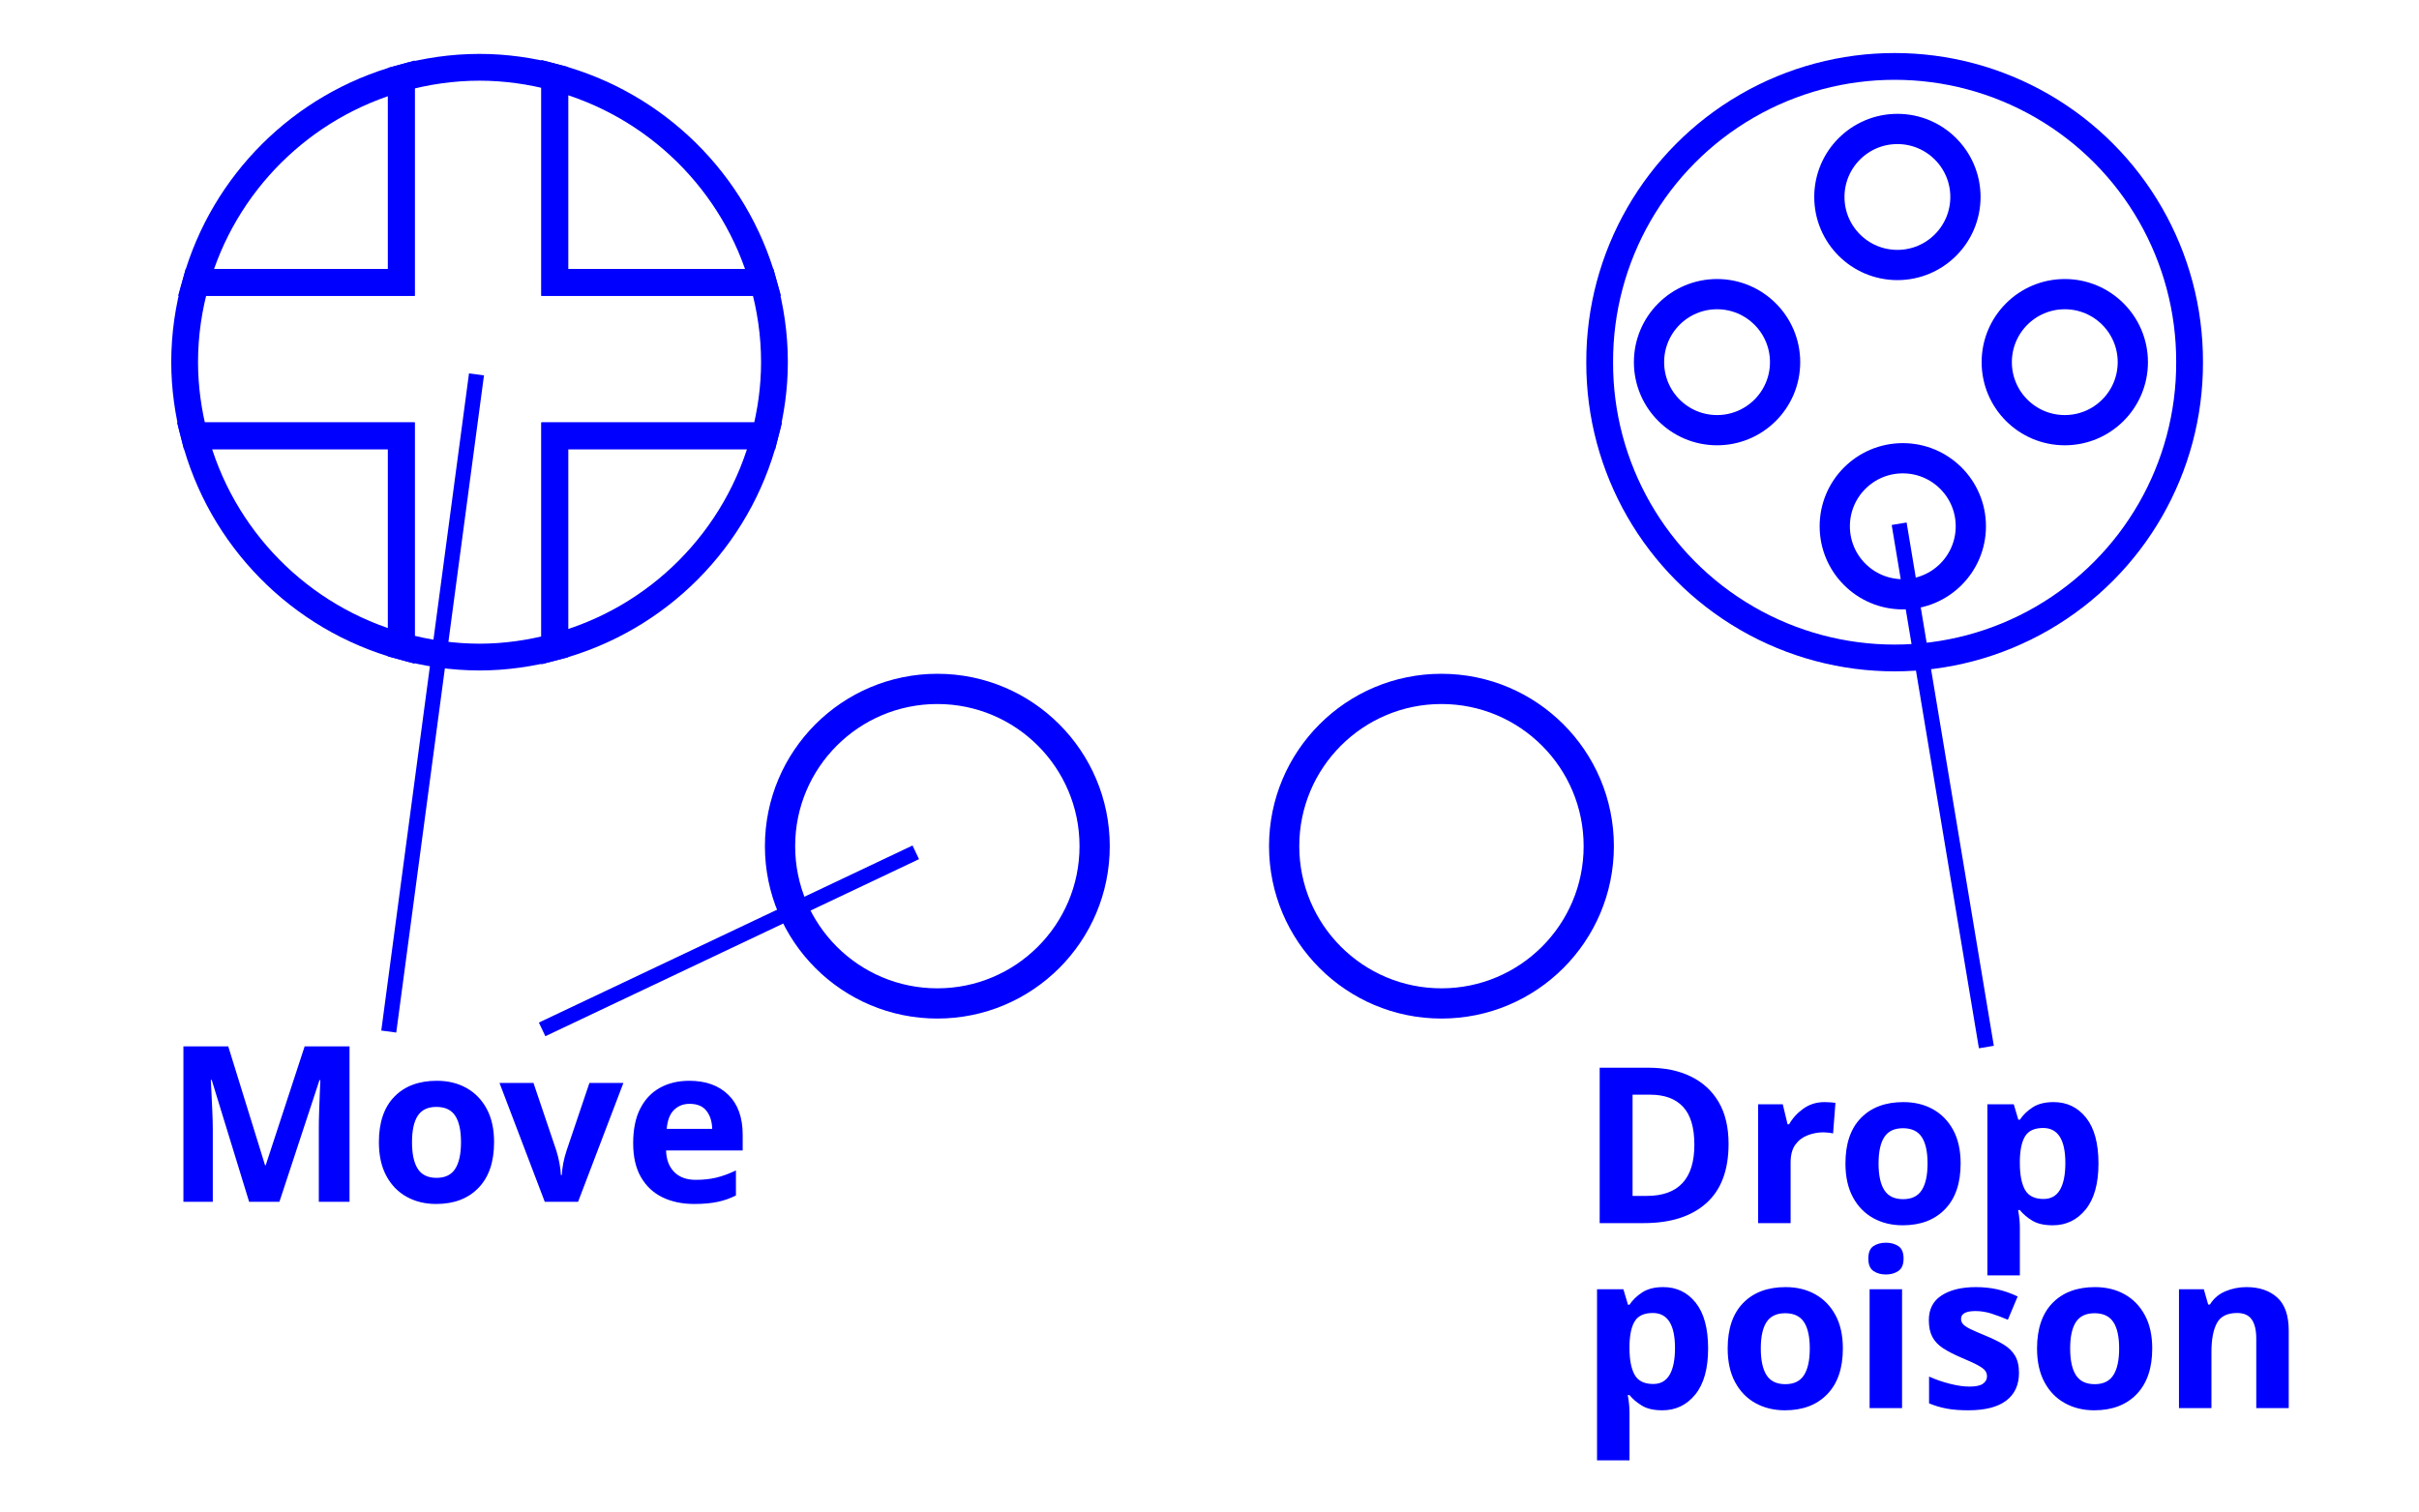
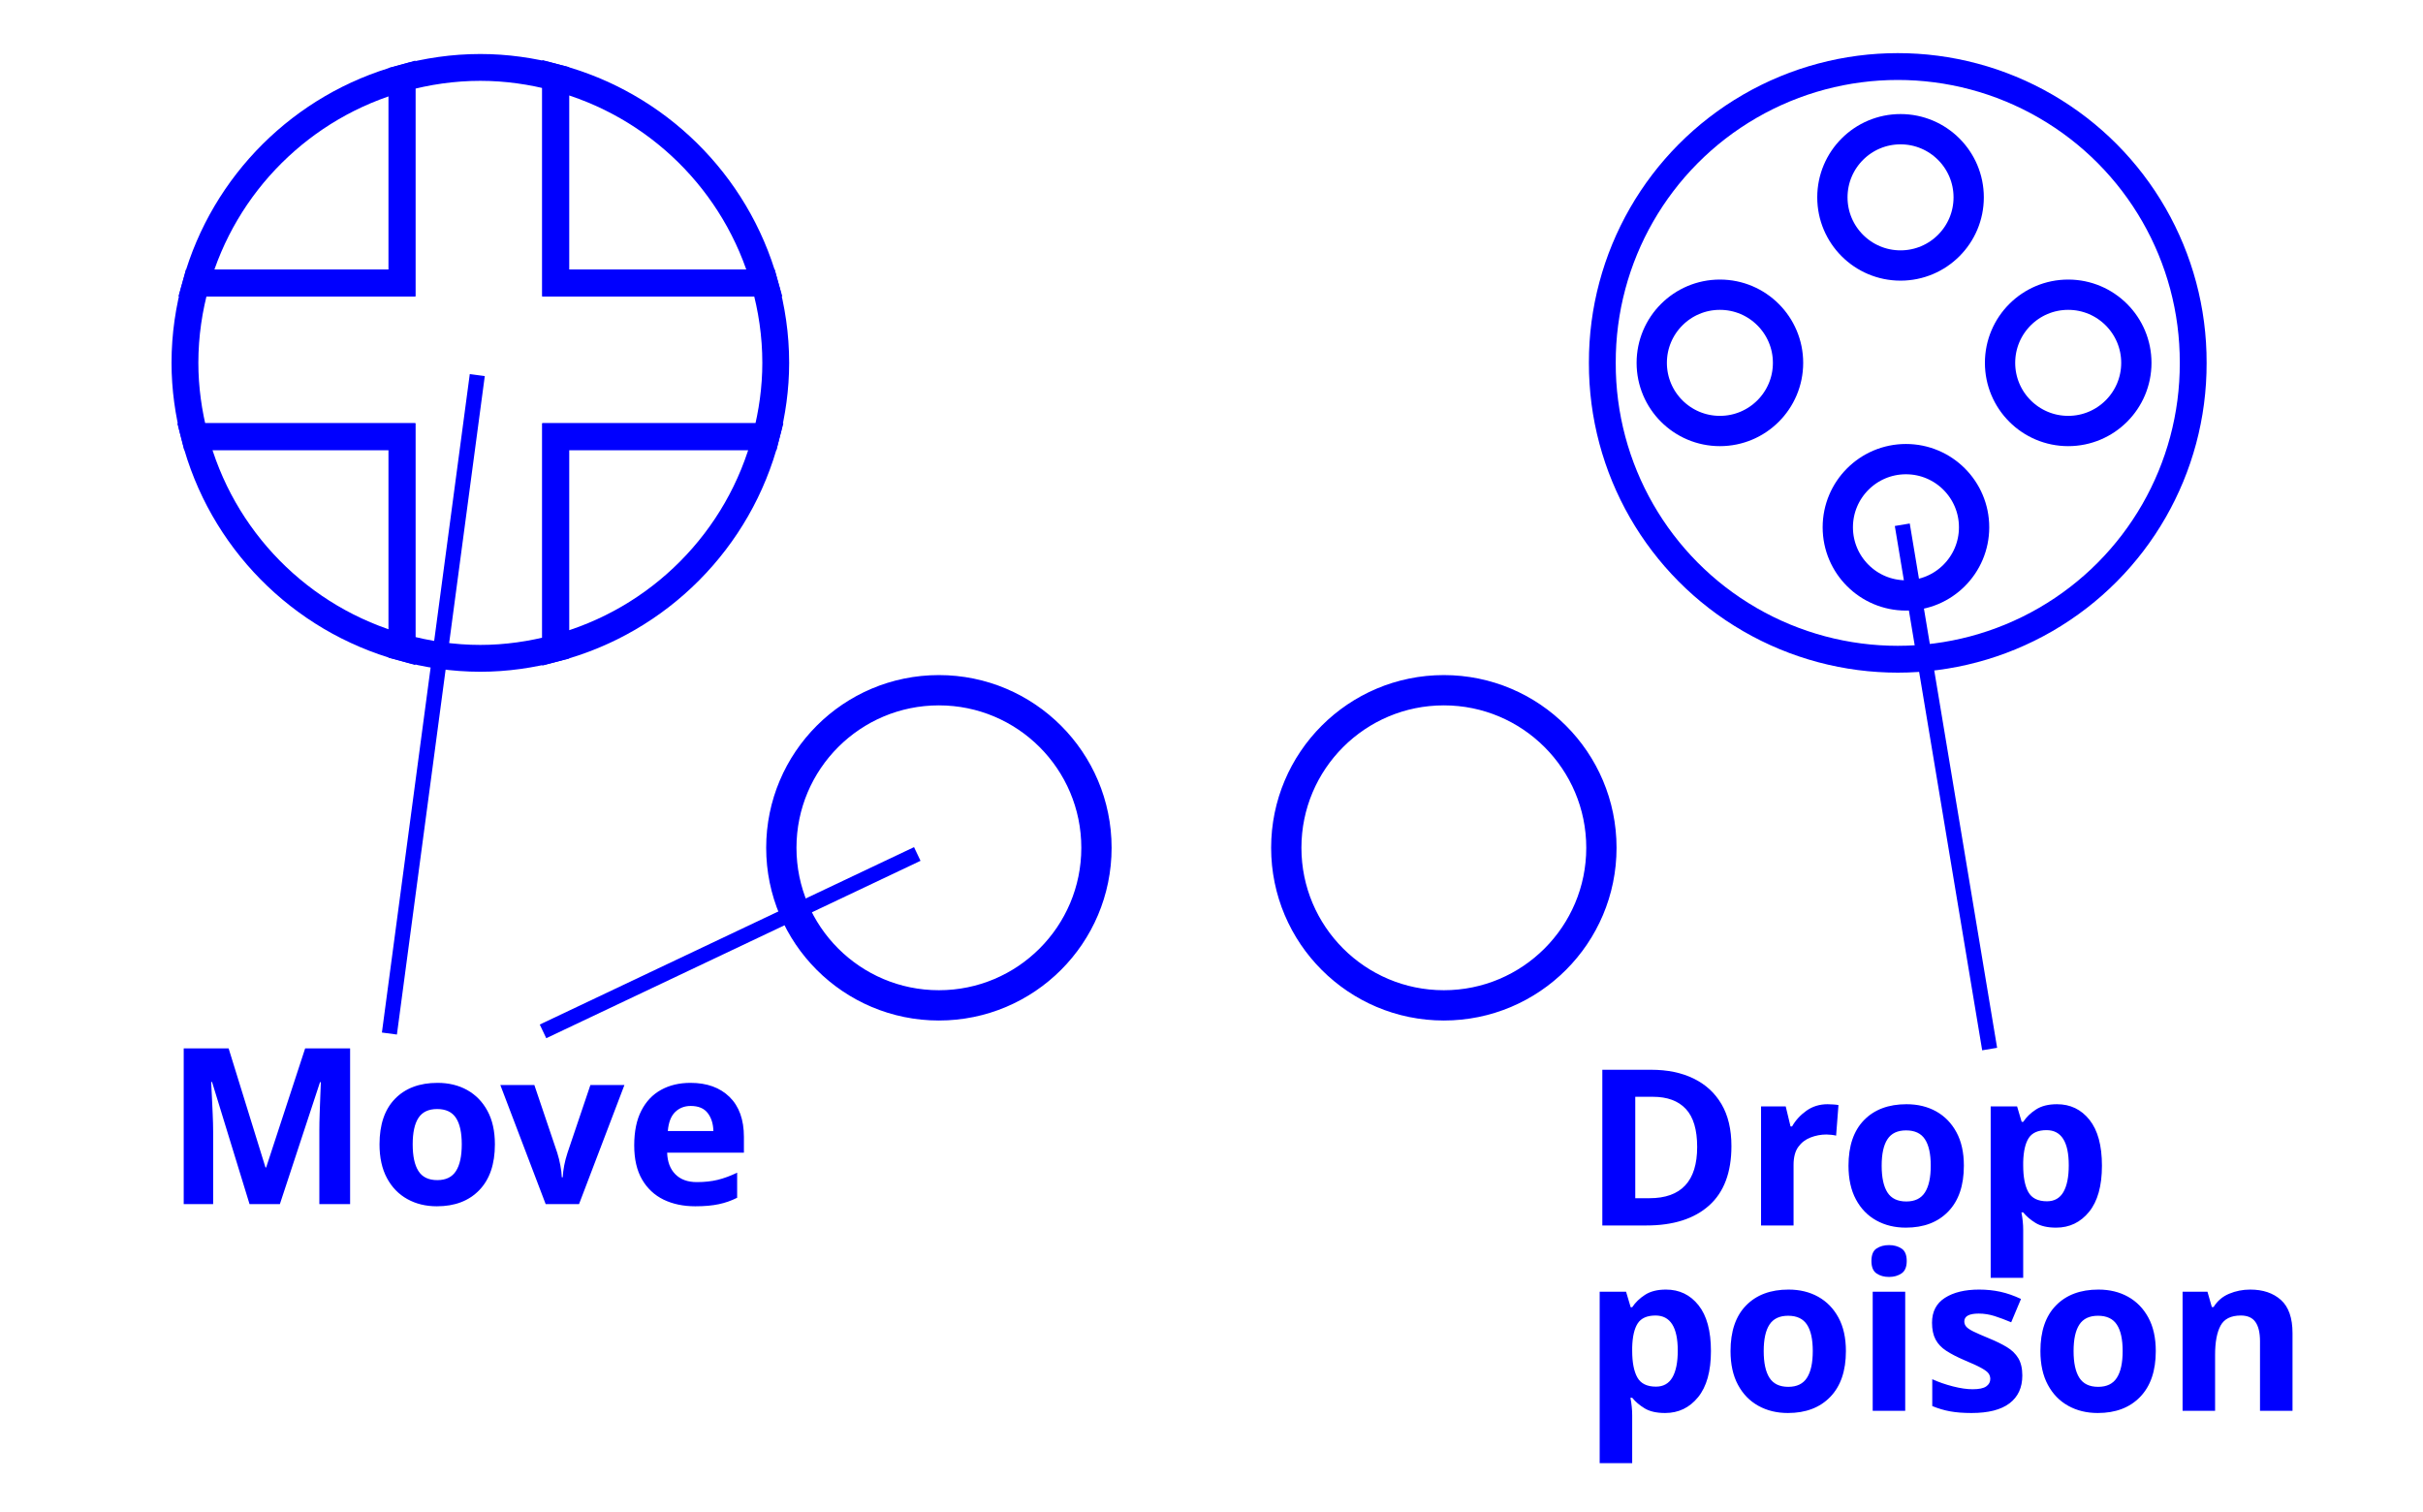
- <svg xmlns="http://www.w3.org/2000/svg" width="800" height="500" id="svg3755" version="1.1">
-   <defs id="defs3757" />
-   <g id="layer1" transform="translate(0,-552.3622)">
-     <path style="fill:#000000;fill-opacity:0;stroke:#0000ff;stroke-width:8.859;stroke-miterlimit:4;stroke-opacity:1;stroke-dasharray:none" d="m 252.437,645.779 c -9.299,-33.133 -35.625,-59.057 -68.969,-67.844 l 0,67.844 68.969,0 z" id="path4330" />
-     <path style="fill:#000000;fill-opacity:0;stroke:#0000ff;stroke-width:8.859;stroke-miterlimit:4;stroke-opacity:1;stroke-dasharray:none" d="m 183.469,766.373 c 34.008,-8.962 60.682,-35.765 69.469,-69.844 l -69.469,0 0,69.844 z" id="path4328" />
-     <path style="fill:#000000;fill-opacity:0;stroke:#0000ff;stroke-width:8.859;stroke-miterlimit:4;stroke-opacity:1;stroke-dasharray:none" d="m 64.25,696.529 c 8.701,33.746 34.934,60.374 68.469,69.594 l 0,-69.594 -68.469,0 z" id="path4326" />
-     <path style="fill:#000000;fill-opacity:0;stroke:#0000ff;stroke-width:8.859;stroke-miterlimit:4;stroke-opacity:1;stroke-dasharray:none" d="M 132.719,578.185 C 99.846,587.223 73.956,612.976 64.75,645.779 l 67.969,0 0,-67.594 z" id="path4324" />
-     <path style="fill:#000000;fill-opacity:0;stroke:#0000ff;stroke-width:8.859;stroke-miterlimit:4;stroke-opacity:1;stroke-dasharray:none" d="m 132.719,578.185 0,67.594 -67.969,0 c -2.358,8.401 -3.687,17.221 -3.687,26.375 0,8.435 1.175,16.569 3.187,24.375 l 68.469,0 0,69.594 c 8.254,2.269 16.901,3.594 25.875,3.594 8.615,0 16.919,-1.247 24.875,-3.344 l 0,-69.844 69.469,0 c 2.013,-7.806 3.187,-15.94 3.187,-24.375 0,-9.154 -1.33,-17.974 -3.687,-26.375 l -68.969,0 0,-67.844 c -7.956,-2.097 -16.26,-3.313 -24.875,-3.313 -8.974,0 -17.621,1.293 -25.875,3.563 z" id="path3773" />
-     <text xml:space="preserve" style="font-size:72px;font-style:normal;font-weight:bold;line-height:125%;letter-spacing:0px;word-spacing:0px;writing-mode:lr-tb;fill:#0000ff;fill-opacity:1;stroke:none;font-family:Sans;-inkscape-font-specification:Sans Bold" x="54.172" y="949.908" id="text4283">
-       <tspan id="tspan4285" x="54.172" y="949.908">Move</tspan>
+ <svg xmlns="http://www.w3.org/2000/svg" width="800" height="499" version="1.1">
+   <defs />
+   <g transform="translate(0,-552.3622)">
+     <path style="fill:#000000;fill-opacity:0;stroke:#0000ff;stroke-width:8.859;stroke-miterlimit:4;stroke-opacity:1;stroke-dasharray:none" d="m 252.437,645.779 c -9.299,-33.133 -35.625,-59.057 -68.969,-67.844 l 0,67.844 68.969,0 z" />
+     <path style="fill:#000000;fill-opacity:0;stroke:#0000ff;stroke-width:8.859;stroke-miterlimit:4;stroke-opacity:1;stroke-dasharray:none" d="m 183.469,766.373 c 34.008,-8.962 60.682,-35.765 69.469,-69.844 l -69.469,0 0,69.844 z" />
+     <path style="fill:#000000;fill-opacity:0;stroke:#0000ff;stroke-width:8.859;stroke-miterlimit:4;stroke-opacity:1;stroke-dasharray:none" d="m 64.25,696.529 c 8.701,33.746 34.934,60.374 68.469,69.594 l 0,-69.594 -68.469,0 z" />
+     <path style="fill:#000000;fill-opacity:0;stroke:#0000ff;stroke-width:8.859;stroke-miterlimit:4;stroke-opacity:1;stroke-dasharray:none" d="M 132.719,578.185 C 99.846,587.223 73.956,612.976 64.75,645.779 l 67.969,0 0,-67.594 z" />
+     <path style="fill:#000000;fill-opacity:0;stroke:#0000ff;stroke-width:8.859;stroke-miterlimit:4;stroke-opacity:1;stroke-dasharray:none" d="m 132.719,578.185 0,67.594 -67.969,0 c -2.358,8.401 -3.687,17.221 -3.687,26.375 0,8.435 1.175,16.569 3.187,24.375 l 68.469,0 0,69.594 c 8.254,2.269 16.901,3.594 25.875,3.594 8.615,0 16.919,-1.247 24.875,-3.344 l 0,-69.844 69.469,0 c 2.013,-7.806 3.187,-15.94 3.187,-24.375 0,-9.154 -1.33,-17.974 -3.687,-26.375 l -68.969,0 0,-67.844 c -7.956,-2.097 -16.26,-3.313 -24.875,-3.313 -8.974,0 -17.621,1.293 -25.875,3.563 z" />
+     <text xml:space="preserve" style="font-size:72px;font-style:normal;font-weight:bold;line-height:125%;letter-spacing:0px;word-spacing:0px;writing-mode:lr-tb;fill:#0000ff;fill-opacity:1;stroke:none;font-family:Sans;-inkscape-font-specification:Sans Bold" x="54.172" y="949.908">
+       <tspan x="54.172" y="949.908">Move</tspan>
    </text>
-     <path style="fill:#000000;fill-opacity:0;stroke:#0000ff;stroke-width:10;stroke-miterlimit:4;stroke-opacity:1;stroke-dasharray:none" id="path3773-7" d="m 351.533,207.056 a 110.107,110.107 0 1 1 -220.213,0 110.107,110.107 0 1 1 220.213,0 z" transform="matrix(0.8859134,0,0,0.8859182,412.7,488.7376)" />
-     <path style="fill:#000000;fill-opacity:0;stroke:#0000ff;stroke-width:10;stroke-miterlimit:4;stroke-opacity:1;stroke-dasharray:none" id="path4339" d="m 329.31,342.921 a 52.023,52.023 0 1 1 -104.046,0 52.023,52.023 0 1 1 104.046,0 z" transform="matrix(0.9999993,0,0,1.000003,32.70604,489.3474)" />
-     <path transform="matrix(0.9999993,0,0,1.000003,199.4248,489.3469)" style="fill:#000000;fill-opacity:0;stroke:#0000ff;stroke-width:10;stroke-miterlimit:4;stroke-opacity:1;stroke-dasharray:none" id="path4339-4" d="m 329.31,342.921 a 52.023,52.023 0 1 1 -104.046,0 52.023,52.023 0 1 1 104.046,0 z" />
-     <path style="fill:none;stroke:#0000ff;stroke-width:5;stroke-linecap:butt;stroke-linejoin:miter;stroke-miterlimit:4;stroke-opacity:1;stroke-dasharray:none" d="M 157.584,676.201 128.571,893.593" id="path4359" />
-     <path style="fill:none;stroke:#0000ff;stroke-width:5;stroke-linecap:butt;stroke-linejoin:miter;stroke-miterlimit:4;stroke-opacity:1;stroke-dasharray:none" d="M 179.286,892.878 302.857,834.307" id="path4361" />
-     <path style="fill:#000000;fill-opacity:0;stroke:#0000ff;stroke-width:10;stroke-miterlimit:4;stroke-opacity:1;stroke-dasharray:none" id="path4363" d="m 643.571,106.071 a 22.5,22.5 0 1 1 -45,0 22.5,22.5 0 1 1 45,0 z" transform="matrix(0.9999993,0,0,1.000003,6.42865,511.4482)" />
-     <path style="fill:#000000;fill-opacity:0;stroke:#0000ff;stroke-width:10;stroke-miterlimit:4;stroke-opacity:1;stroke-dasharray:none" id="path4363-0" d="m 643.571,106.071 a 22.5,22.5 0 1 1 -45,0 22.5,22.5 0 1 1 45,0 z" transform="matrix(0.9999993,0,0,1.000003,8.214381,620.3773)" />
-     <path style="fill:#000000;fill-opacity:0;stroke:#0000ff;stroke-width:10;stroke-miterlimit:4;stroke-opacity:1;stroke-dasharray:none" id="path4363-9" d="m 643.571,106.071 a 22.5,22.5 0 1 1 -45,0 22.5,22.5 0 1 1 45,0 z" transform="matrix(0.9999993,0,0,1.000003,-53.21411,566.0913)" />
-     <path style="fill:#000000;fill-opacity:0;stroke:#0000ff;stroke-width:10;stroke-miterlimit:4;stroke-opacity:1;stroke-dasharray:none" id="path4363-4" d="m 643.571,106.071 a 22.5,22.5 0 1 1 -45,0 22.5,22.5 0 1 1 45,0 z" transform="matrix(0.9999993,0,0,1.000003,61.78574,566.0913)" />
-     <text xml:space="preserve" style="font-size:72px;font-style:normal;font-weight:bold;line-height:85%;letter-spacing:0px;word-spacing:0px;fill:#0000ff;fill-opacity:1;stroke:none;font-family:Sans;-inkscape-font-specification:Sans Bold" x="522.554" y="956.958" id="text4283-8">
-       <tspan id="tspan4285-8" x="522.554" y="956.958">Drop</tspan>
-       <tspan x="522.554" y="1018.158" id="tspan4438">poison</tspan>
+     <path style="fill:#000000;fill-opacity:0;stroke:#0000ff;stroke-width:10;stroke-miterlimit:4;stroke-opacity:1;stroke-dasharray:none" d="m 351.533,207.056 a 110.107,110.107 0 1 1 -220.213,0 110.107,110.107 0 1 1 220.213,0 z" transform="matrix(0.8859134,0,0,0.8859182,412.7,488.7376)" />
+     <path style="fill:#000000;fill-opacity:0;stroke:#0000ff;stroke-width:10;stroke-miterlimit:4;stroke-opacity:1;stroke-dasharray:none" d="m 329.31,342.921 a 52.023,52.023 0 1 1 -104.046,0 52.023,52.023 0 1 1 104.046,0 z" transform="matrix(0.9999993,0,0,1.000003,32.70604,489.3474)" />
+     <path transform="matrix(0.9999993,0,0,1.000003,199.4248,489.3469)" style="fill:#000000;fill-opacity:0;stroke:#0000ff;stroke-width:10;stroke-miterlimit:4;stroke-opacity:1;stroke-dasharray:none" d="m 329.31,342.921 a 52.023,52.023 0 1 1 -104.046,0 52.023,52.023 0 1 1 104.046,0 z" />
+     <path style="fill:none;stroke:#0000ff;stroke-width:5;stroke-linecap:butt;stroke-linejoin:miter;stroke-miterlimit:4;stroke-opacity:1;stroke-dasharray:none" d="M 157.584,676.201 128.571,893.593" />
+     <path style="fill:none;stroke:#0000ff;stroke-width:5;stroke-linecap:butt;stroke-linejoin:miter;stroke-miterlimit:4;stroke-opacity:1;stroke-dasharray:none" d="M 179.286,892.878 302.857,834.307" />
+     <path style="fill:#000000;fill-opacity:0;stroke:#0000ff;stroke-width:10;stroke-miterlimit:4;stroke-opacity:1;stroke-dasharray:none" d="m 643.571,106.071 a 22.5,22.5 0 1 1 -45,0 22.5,22.5 0 1 1 45,0 z" transform="matrix(0.9999993,0,0,1.000003,6.42865,511.4482)" />
+     <path style="fill:#000000;fill-opacity:0;stroke:#0000ff;stroke-width:10;stroke-miterlimit:4;stroke-opacity:1;stroke-dasharray:none" d="m 643.571,106.071 a 22.5,22.5 0 1 1 -45,0 22.5,22.5 0 1 1 45,0 z" transform="matrix(0.9999993,0,0,1.000003,8.214381,620.3773)" />
+     <path style="fill:#000000;fill-opacity:0;stroke:#0000ff;stroke-width:10;stroke-miterlimit:4;stroke-opacity:1;stroke-dasharray:none" d="m 643.571,106.071 a 22.5,22.5 0 1 1 -45,0 22.5,22.5 0 1 1 45,0 z" transform="matrix(0.9999993,0,0,1.000003,-53.21411,566.0913)" />
+     <path style="fill:#000000;fill-opacity:0;stroke:#0000ff;stroke-width:10;stroke-miterlimit:4;stroke-opacity:1;stroke-dasharray:none" d="m 643.571,106.071 a 22.5,22.5 0 1 1 -45,0 22.5,22.5 0 1 1 45,0 z" transform="matrix(0.9999993,0,0,1.000003,61.78574,566.0913)" />
+     <text xml:space="preserve" style="font-size:72px;font-style:normal;font-weight:bold;line-height:85%;letter-spacing:0px;word-spacing:0px;fill:#0000ff;fill-opacity:1;stroke:none;font-family:Sans;-inkscape-font-specification:Sans Bold" x="522.554" y="956.958">
+       <tspan x="522.554" y="956.958">Drop</tspan>
+       <tspan x="522.554" y="1018.158">poison</tspan>
    </text>
-     <path style="fill:none;stroke:#0000ff;stroke-width:5;stroke-linecap:butt;stroke-linejoin:miter;stroke-miterlimit:4;stroke-opacity:1;stroke-dasharray:none" d="M 628.077,725.611 656.922,898.717" id="path4359-2" />
+     <path style="fill:none;stroke:#0000ff;stroke-width:5;stroke-linecap:butt;stroke-linejoin:miter;stroke-miterlimit:4;stroke-opacity:1;stroke-dasharray:none" d="M 628.077,725.611 656.922,898.717" />
  </g>
</svg>
